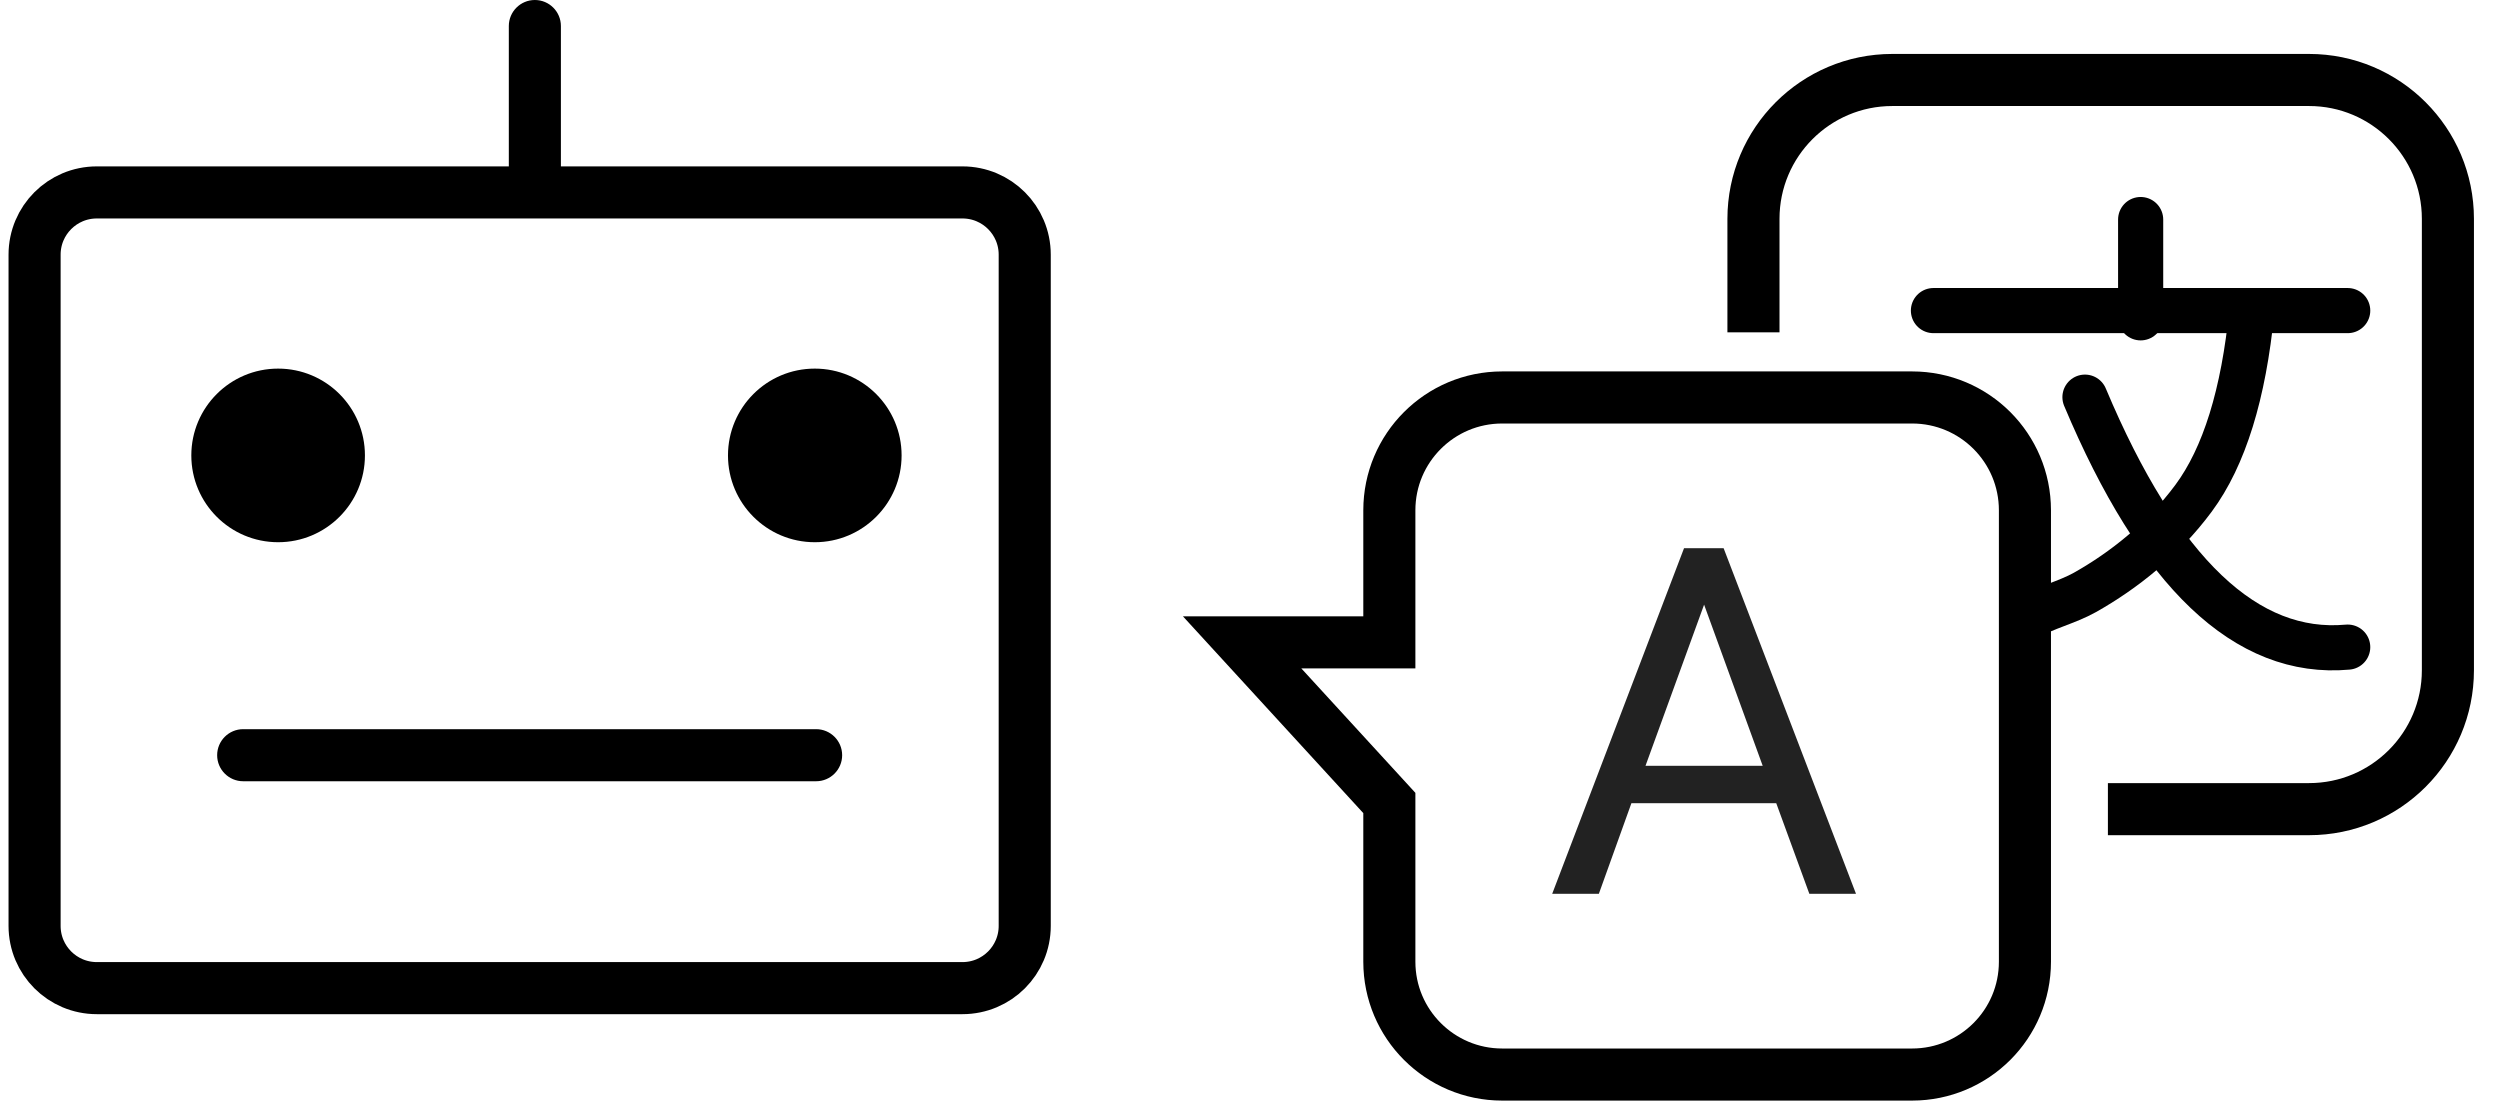
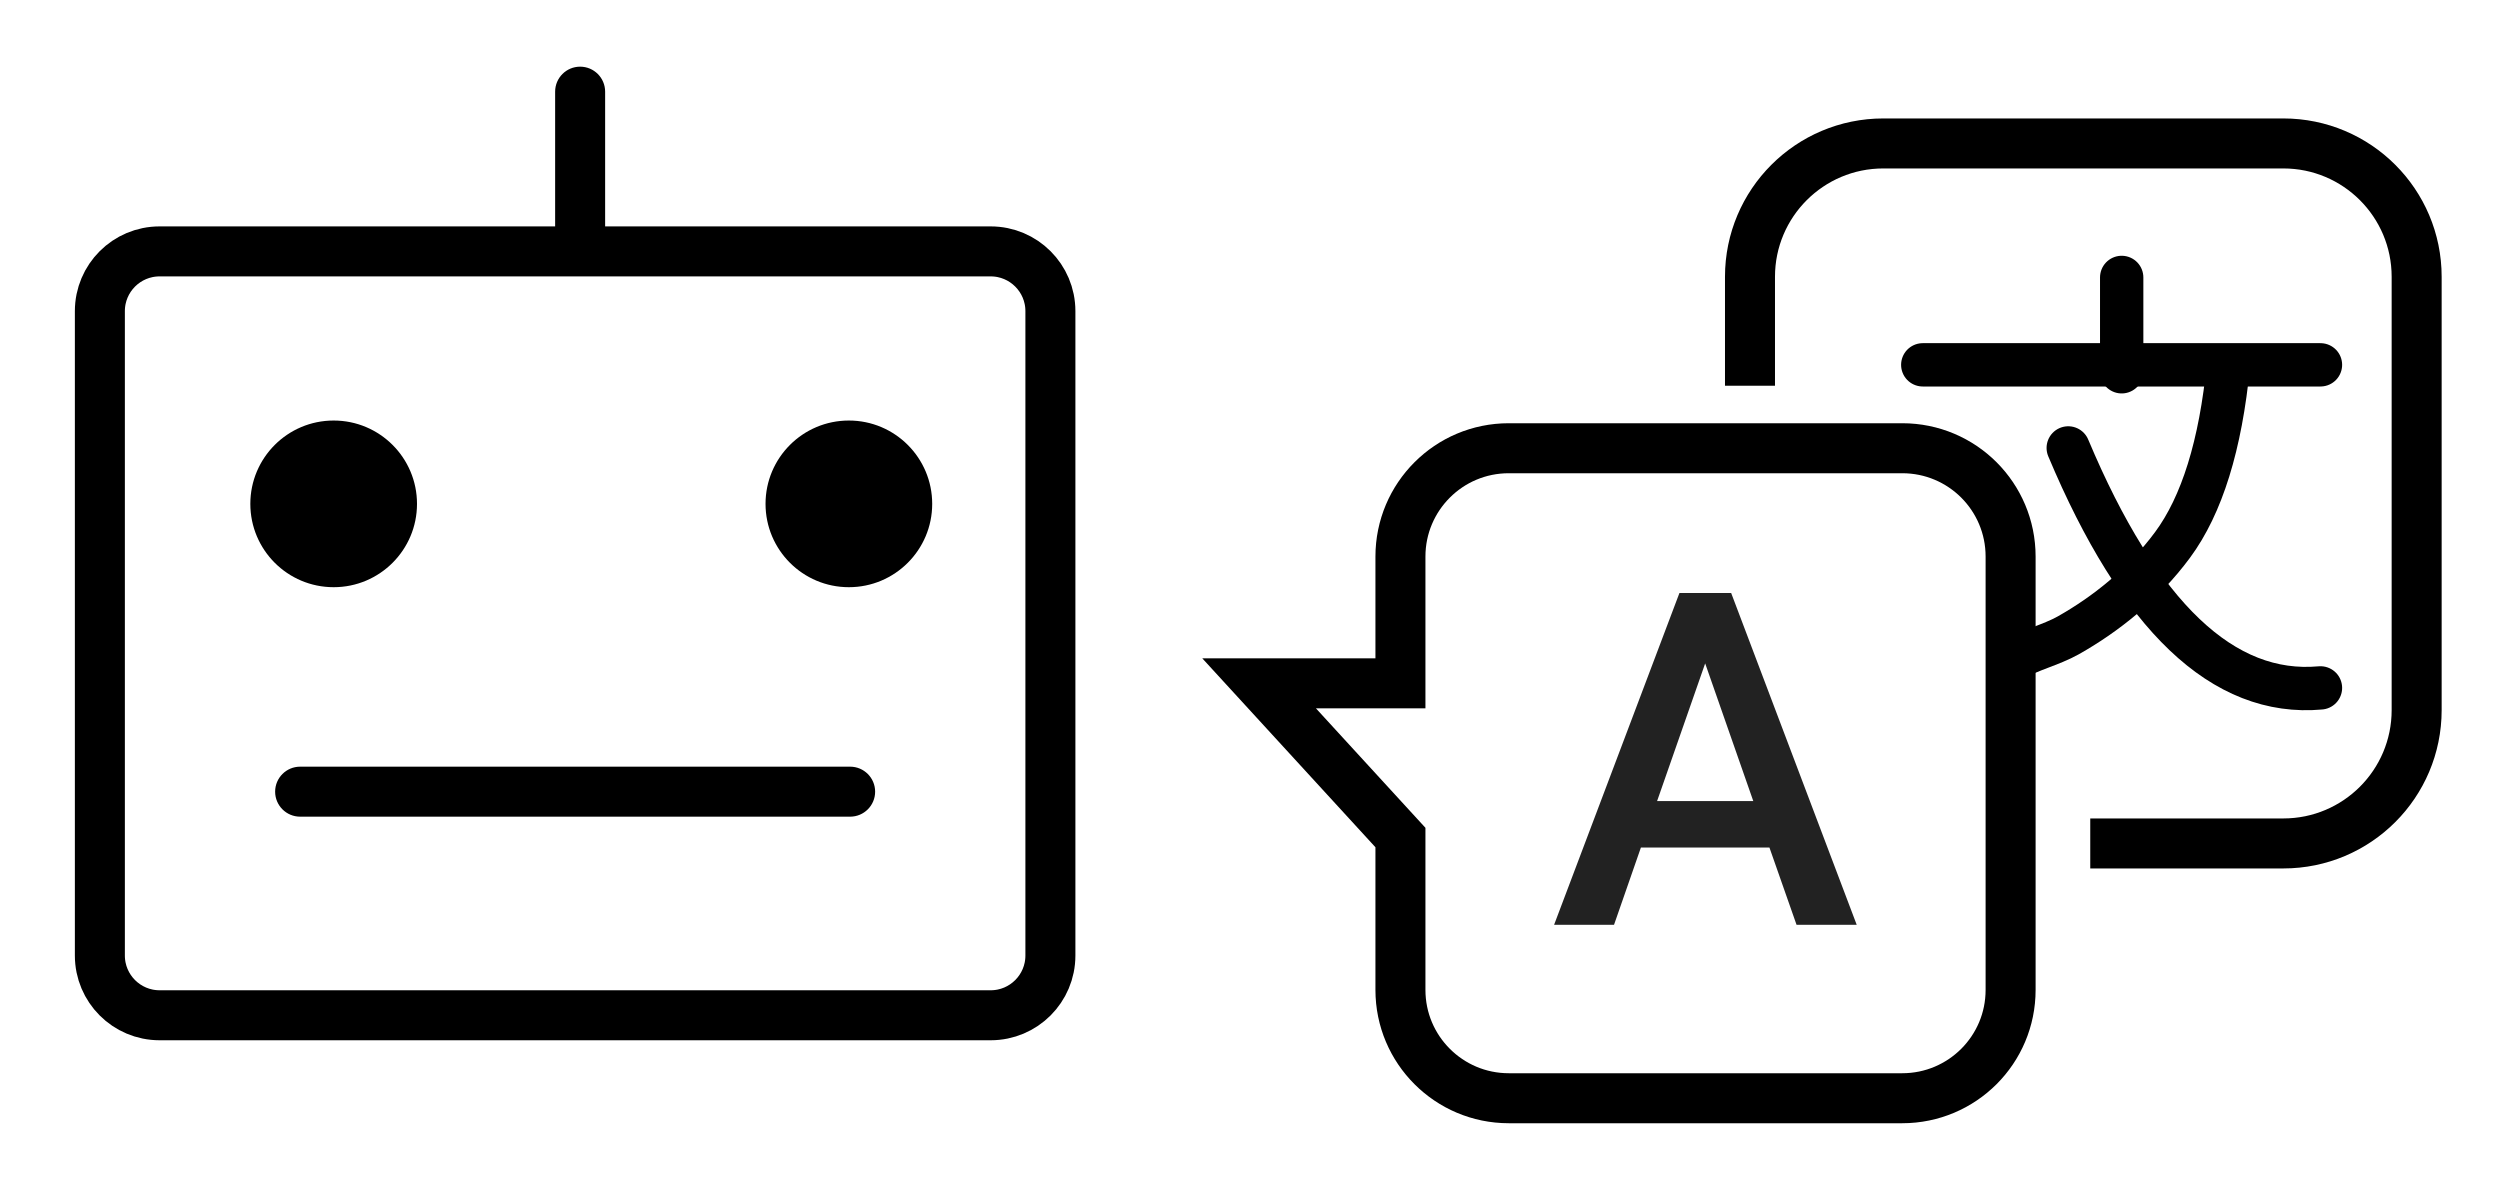
- <svg xmlns="http://www.w3.org/2000/svg" width="72px" height="32px" viewBox="0 0 72 32" version="1.1">
-   <g id="Alle-Seiten" stroke="none" stroke-width="1" fill="none" fill-rule="evenodd">
-     <g id="-[48em]-Single-Copy-3" transform="translate(-222, -660)">
-       <g id="translate_robot-copy-2" transform="translate(222.246, 660)">
-         <g id="Robot" transform="translate(0, 0)">
-           <rect id="Rectangle" stroke="#000000" stroke-width="1.5" x="0.75" y="5.542" width="28.516" height="22.916" rx="1.792" />
-           <rect id="Rectangle" fill="#000000" x="6.008" y="21" width="18" height="1.5" rx="0.75" />
-           <g id="Group" transform="translate(5.264, 10.61588)" fill="#000000">
-             <circle id="Oval" cx="2.5" cy="2.5" r="2.5" />
-             <circle id="Oval-Copy" cx="17.956" cy="2.5" r="2.5" />
-           </g>
-           <rect id="Rectangle" fill="#000000" x="14.408" y="0" width="1.5" height="6" rx="0.75" />
-         </g>
-         <path d="M63.486,2.803 L66.754,2.803 C68.963,2.803 70.754,4.594 70.754,6.803 L70.754,18.803 C70.754,21.013 68.963,22.803 66.754,22.803 L59.227,22.803 L59.227,22.803 L53.754,22.803 C51.545,22.803 49.754,21.013 49.754,18.803 L49.754,13.011 L49.754,13.011" id="Rectangle" stroke="#000000" stroke-width="1.5" transform="translate(60.254, 12.80341) rotate(-90) translate(-60.254, -12.80341) " />
-         <path d="M52.823,9.447 C53.72,9.447 54.533,9.81 55.121,10.398 C55.709,10.987 56.073,11.799 56.073,12.697 L56.073,24.502 C56.073,25.4 55.709,26.212 55.121,26.8 C54.533,27.389 53.72,27.752 52.823,27.752 L48.252,27.752 L43.626,31.992 L43.626,27.752 L39.823,27.752 C38.925,27.752 38.113,27.389 37.524,26.8 C36.936,26.212 36.573,25.4 36.573,24.502 L36.573,12.697 C36.573,11.799 36.936,10.987 37.524,10.398 C38.113,9.81 38.925,9.447 39.823,9.447 Z" id="Rectangle-Copy-3" stroke="#000000" stroke-width="1.5" transform="translate(46.32254, 21.19658) rotate(-270) translate(-46.32254, -21.19658) " />
-         <text id="A" font-family="Roboto-Medium, Roboto" font-size="14" font-weight="400" fill="#222222">
-           <tspan x="44.254" y="25.743">A</tspan>
-         </text>
-         <line x1="55.437" y1="8.945" x2="67.368" y2="8.945" id="Path-11" stroke="#000000" stroke-width="1.3" stroke-linecap="round" />
-         <path d="M64.607,8.945 C64.372,11.354 63.812,13.156 62.929,14.349 C62.051,15.535 60.92,16.43 59.801,17.061 C59.294,17.346 58.582,17.525 58.261,17.744" id="Path-13" stroke="#000000" stroke-width="1.3" />
-         <path d="M59.801,11.438 C61.93,16.504 64.453,18.903 67.368,18.637" id="Path-14" stroke="#000000" stroke-width="1.3" stroke-linecap="round" />
-         <path d="M61.404,6.882 C61.404,5.888 61.404,6.696 61.404,9.305" id="Path-15" stroke="#000000" stroke-width="1.3" stroke-linecap="round" transform="translate(61.40434, 7.813951) rotate(-180) translate(-61.40434, -7.813951) " />
+ <svg xmlns="http://www.w3.org/2000/svg" width="75px" height="36px" viewBox="0 0 75 36" version="1.1">
+   <g id="translate_robot_horizontal" stroke="none" fill="none" fill-rule="evenodd">
+     <g id="Robot" transform="translate(2.246, 2)">
+       <rect id="Rectangle" stroke="#000000" stroke-width="1.5" x="0.75" y="5.542" width="28.516" height="22.916" rx="1.792" />
+       <rect id="Rectangle" fill="#000000" x="6.008" y="21" width="18" height="1.5" rx="0.75" />
+       <g id="Group" transform="translate(5.264, 10.61588)" fill="#000000">
+         <circle id="Oval" cx="2.5" cy="2.5" r="2.5" />
+         <circle id="Oval-Copy" cx="17.956" cy="2.5" r="2.5" />
      </g>
+       <rect id="Rectangle" fill="#000000" x="14.408" y="0" width="1.5" height="6" rx="0.75" />
    </g>
+     <path d="M65.732,4.803 L69,4.803 C71.209,4.803 73,6.594 73,8.803 L73,20.803 C73,23.013 71.209,24.803 69,24.803 L61.473,24.803 L61.473,24.803 L56,24.803 C53.791,24.803 52,23.013 52,20.803 L52,15.011 L52,15.011" id="Rectangle" stroke="#000000" stroke-width="1.5" transform="translate(62.5, 14.80341) rotate(-90) translate(-62.5, -14.80341) " />
+     <path d="M55.069,11.447 C55.966,11.447 56.779,11.81 57.367,12.398 C57.955,12.987 58.319,13.799 58.319,14.697 L58.319,26.502 C58.319,27.4 57.955,28.212 57.367,28.8 C56.779,29.389 55.966,29.752 55.069,29.752 L50.498,29.752 L45.872,33.992 L45.872,29.752 L42.069,29.752 C41.171,29.752 40.359,29.389 39.77,28.8 C39.182,28.212 38.819,27.4 38.819,26.502 L38.819,14.697 C38.819,13.799 39.182,12.987 39.77,12.398 C40.359,11.81 41.171,11.447 42.069,11.447 Z" id="Rectangle-Copy-3" stroke="#000000" stroke-width="1.5" transform="translate(48.56854, 23.19658) rotate(-270) translate(-48.56854, -23.19658) " />
+     <g id="A" transform="translate(46.62305, 17.79029)" fill="#222222" fill-rule="nonzero">
+       <path d="M6.46,7.636 L2.604,7.636 L1.798,9.953 L0,9.953 L3.76,0 L5.312,0 L9.078,9.953 L7.273,9.953 L6.46,7.636 Z M3.09,6.241 L5.975,6.241 L4.532,2.112 L3.09,6.241 Z" id="Shape" />
+     </g>
+     <line x1="57.683" y1="10.945" x2="69.614" y2="10.945" id="Path-11" stroke="#000000" stroke-width="1.3" stroke-linecap="round" />
+     <path d="M66.853,10.945 C66.618,13.354 66.058,15.156 65.175,16.349 C64.297,17.535 63.166,18.43 62.047,19.061 C61.54,19.346 60.828,19.525 60.507,19.744" id="Path-13" stroke="#000000" stroke-width="1.3" />
+     <path d="M62.047,13.438 C64.176,18.504 66.699,20.903 69.614,20.637" id="Path-14" stroke="#000000" stroke-width="1.3" stroke-linecap="round" />
+     <path d="M63.65,8.882 C63.65,7.888 63.65,8.696 63.65,11.305" id="Path-15" stroke="#000000" stroke-width="1.3" stroke-linecap="round" transform="translate(63.65034, 9.813951) rotate(-180) translate(-63.65034, -9.813951) " />
  </g>
</svg>
